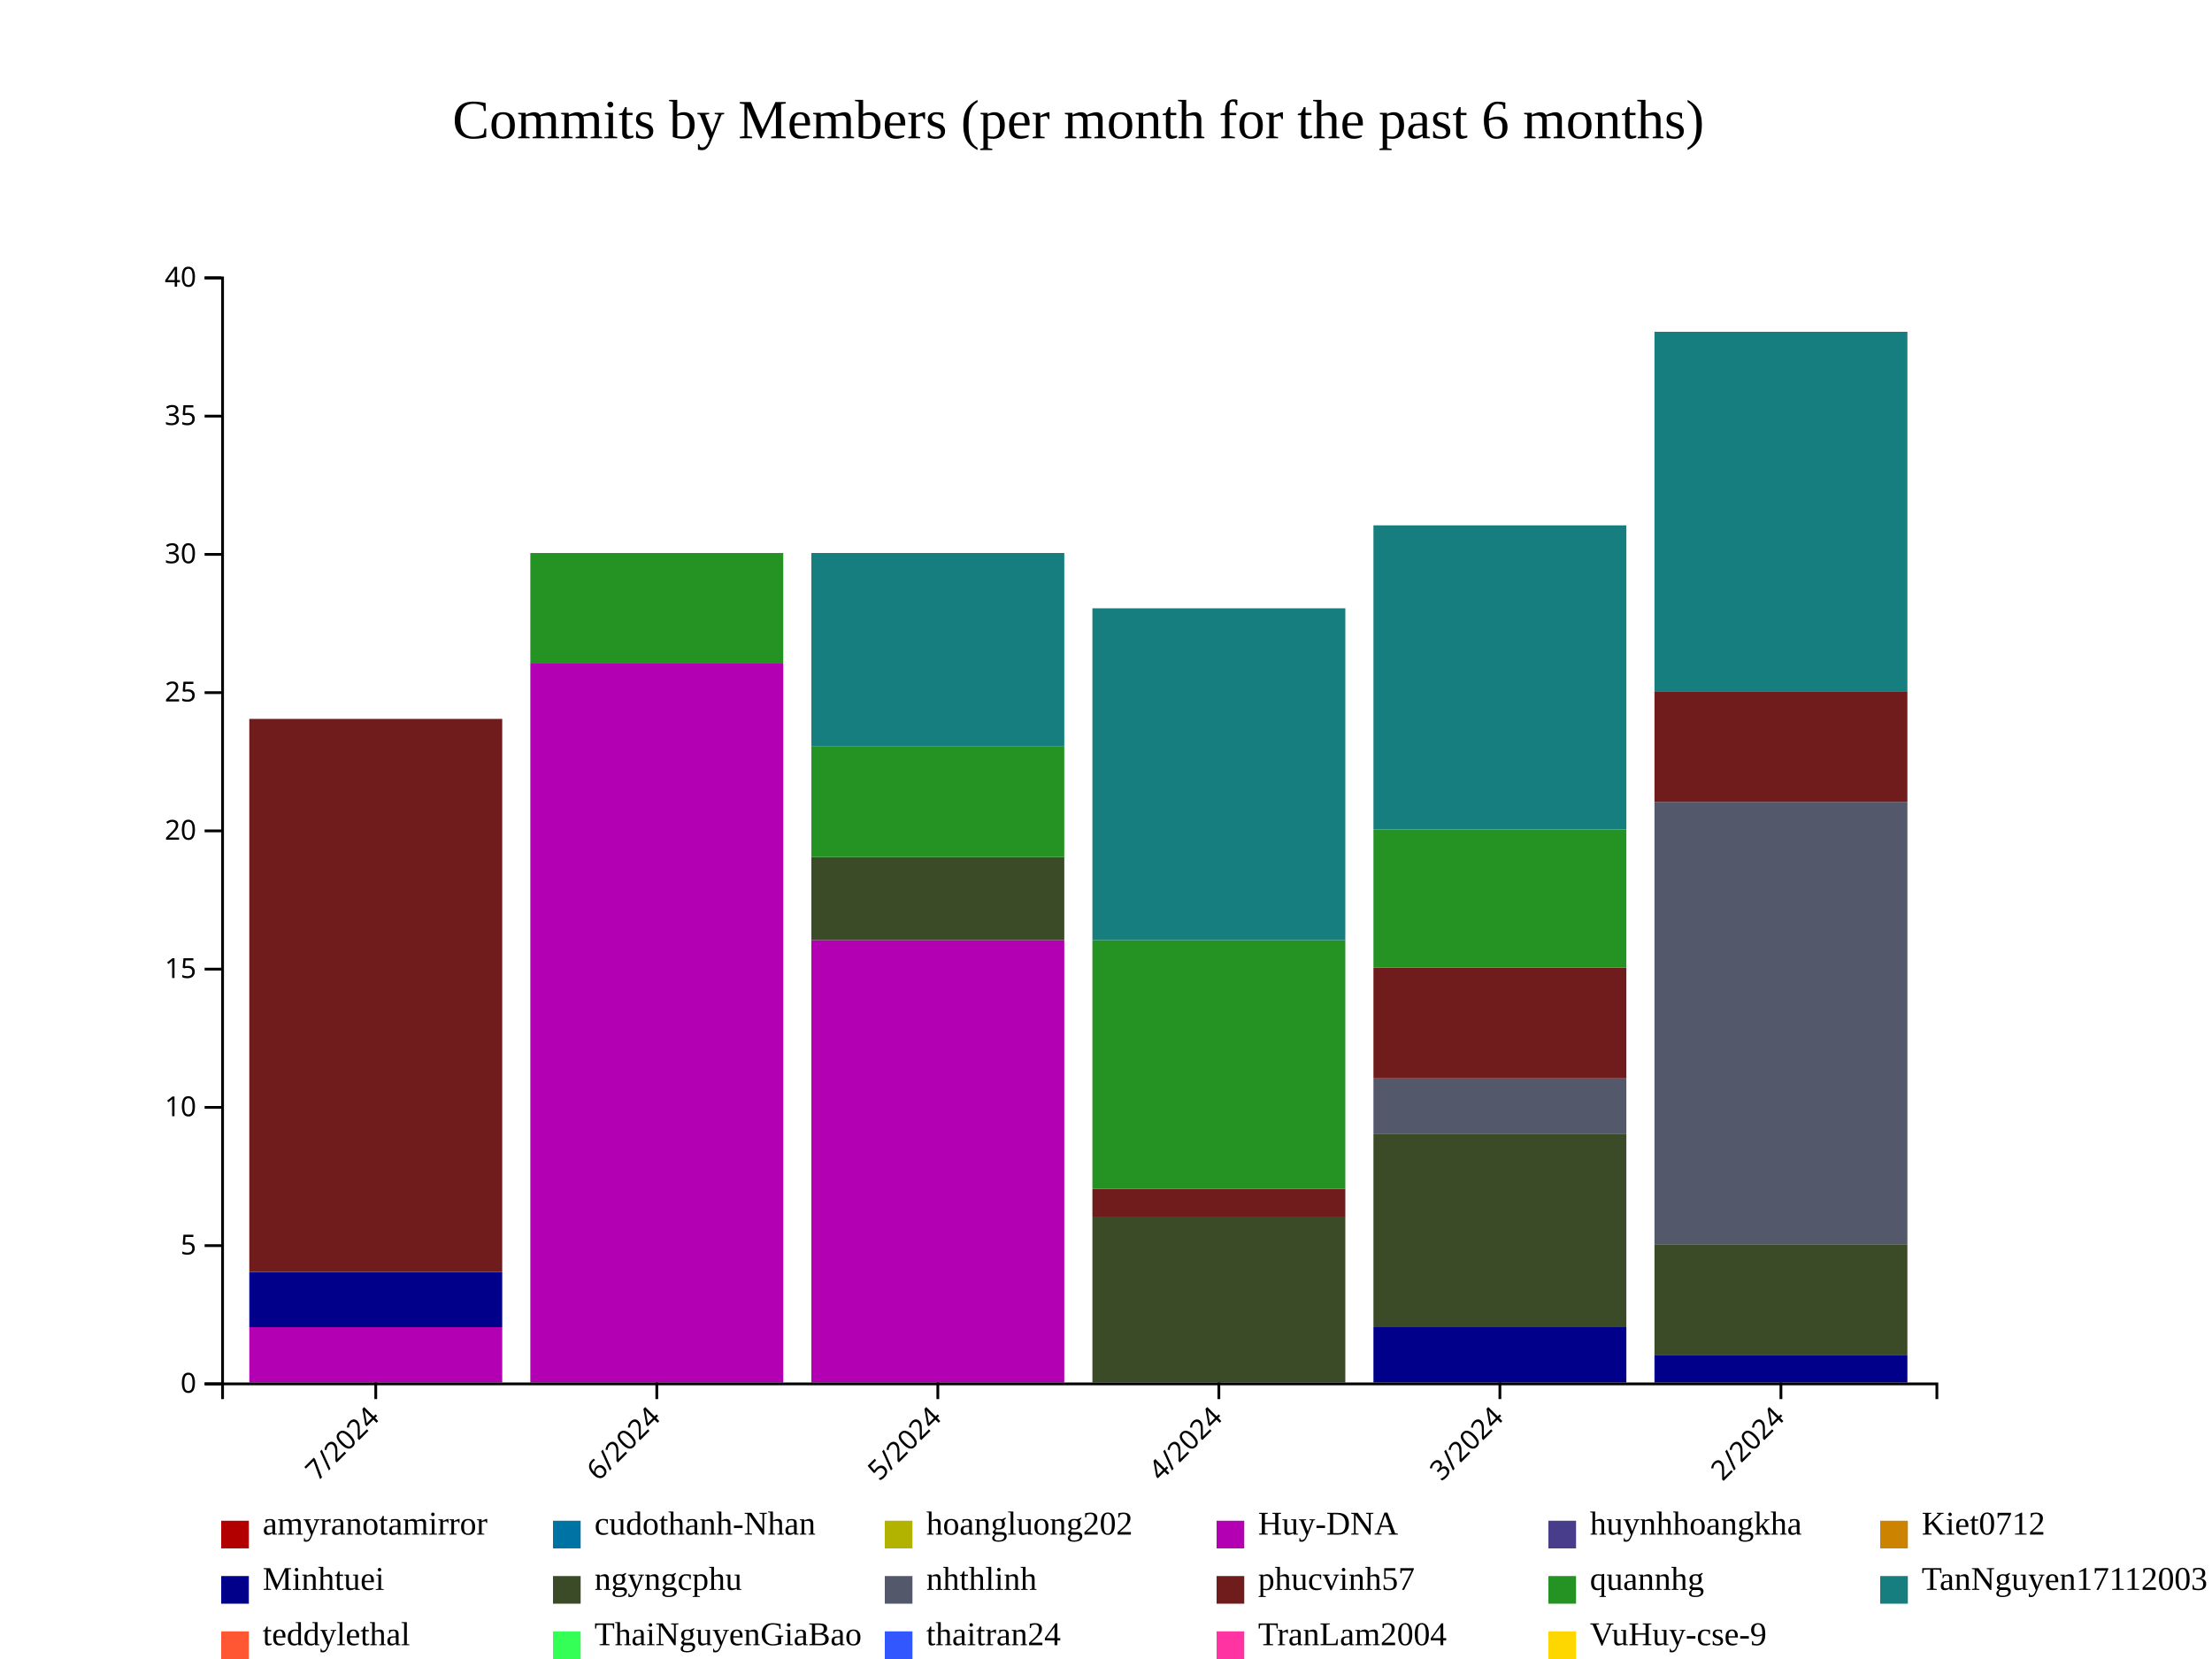
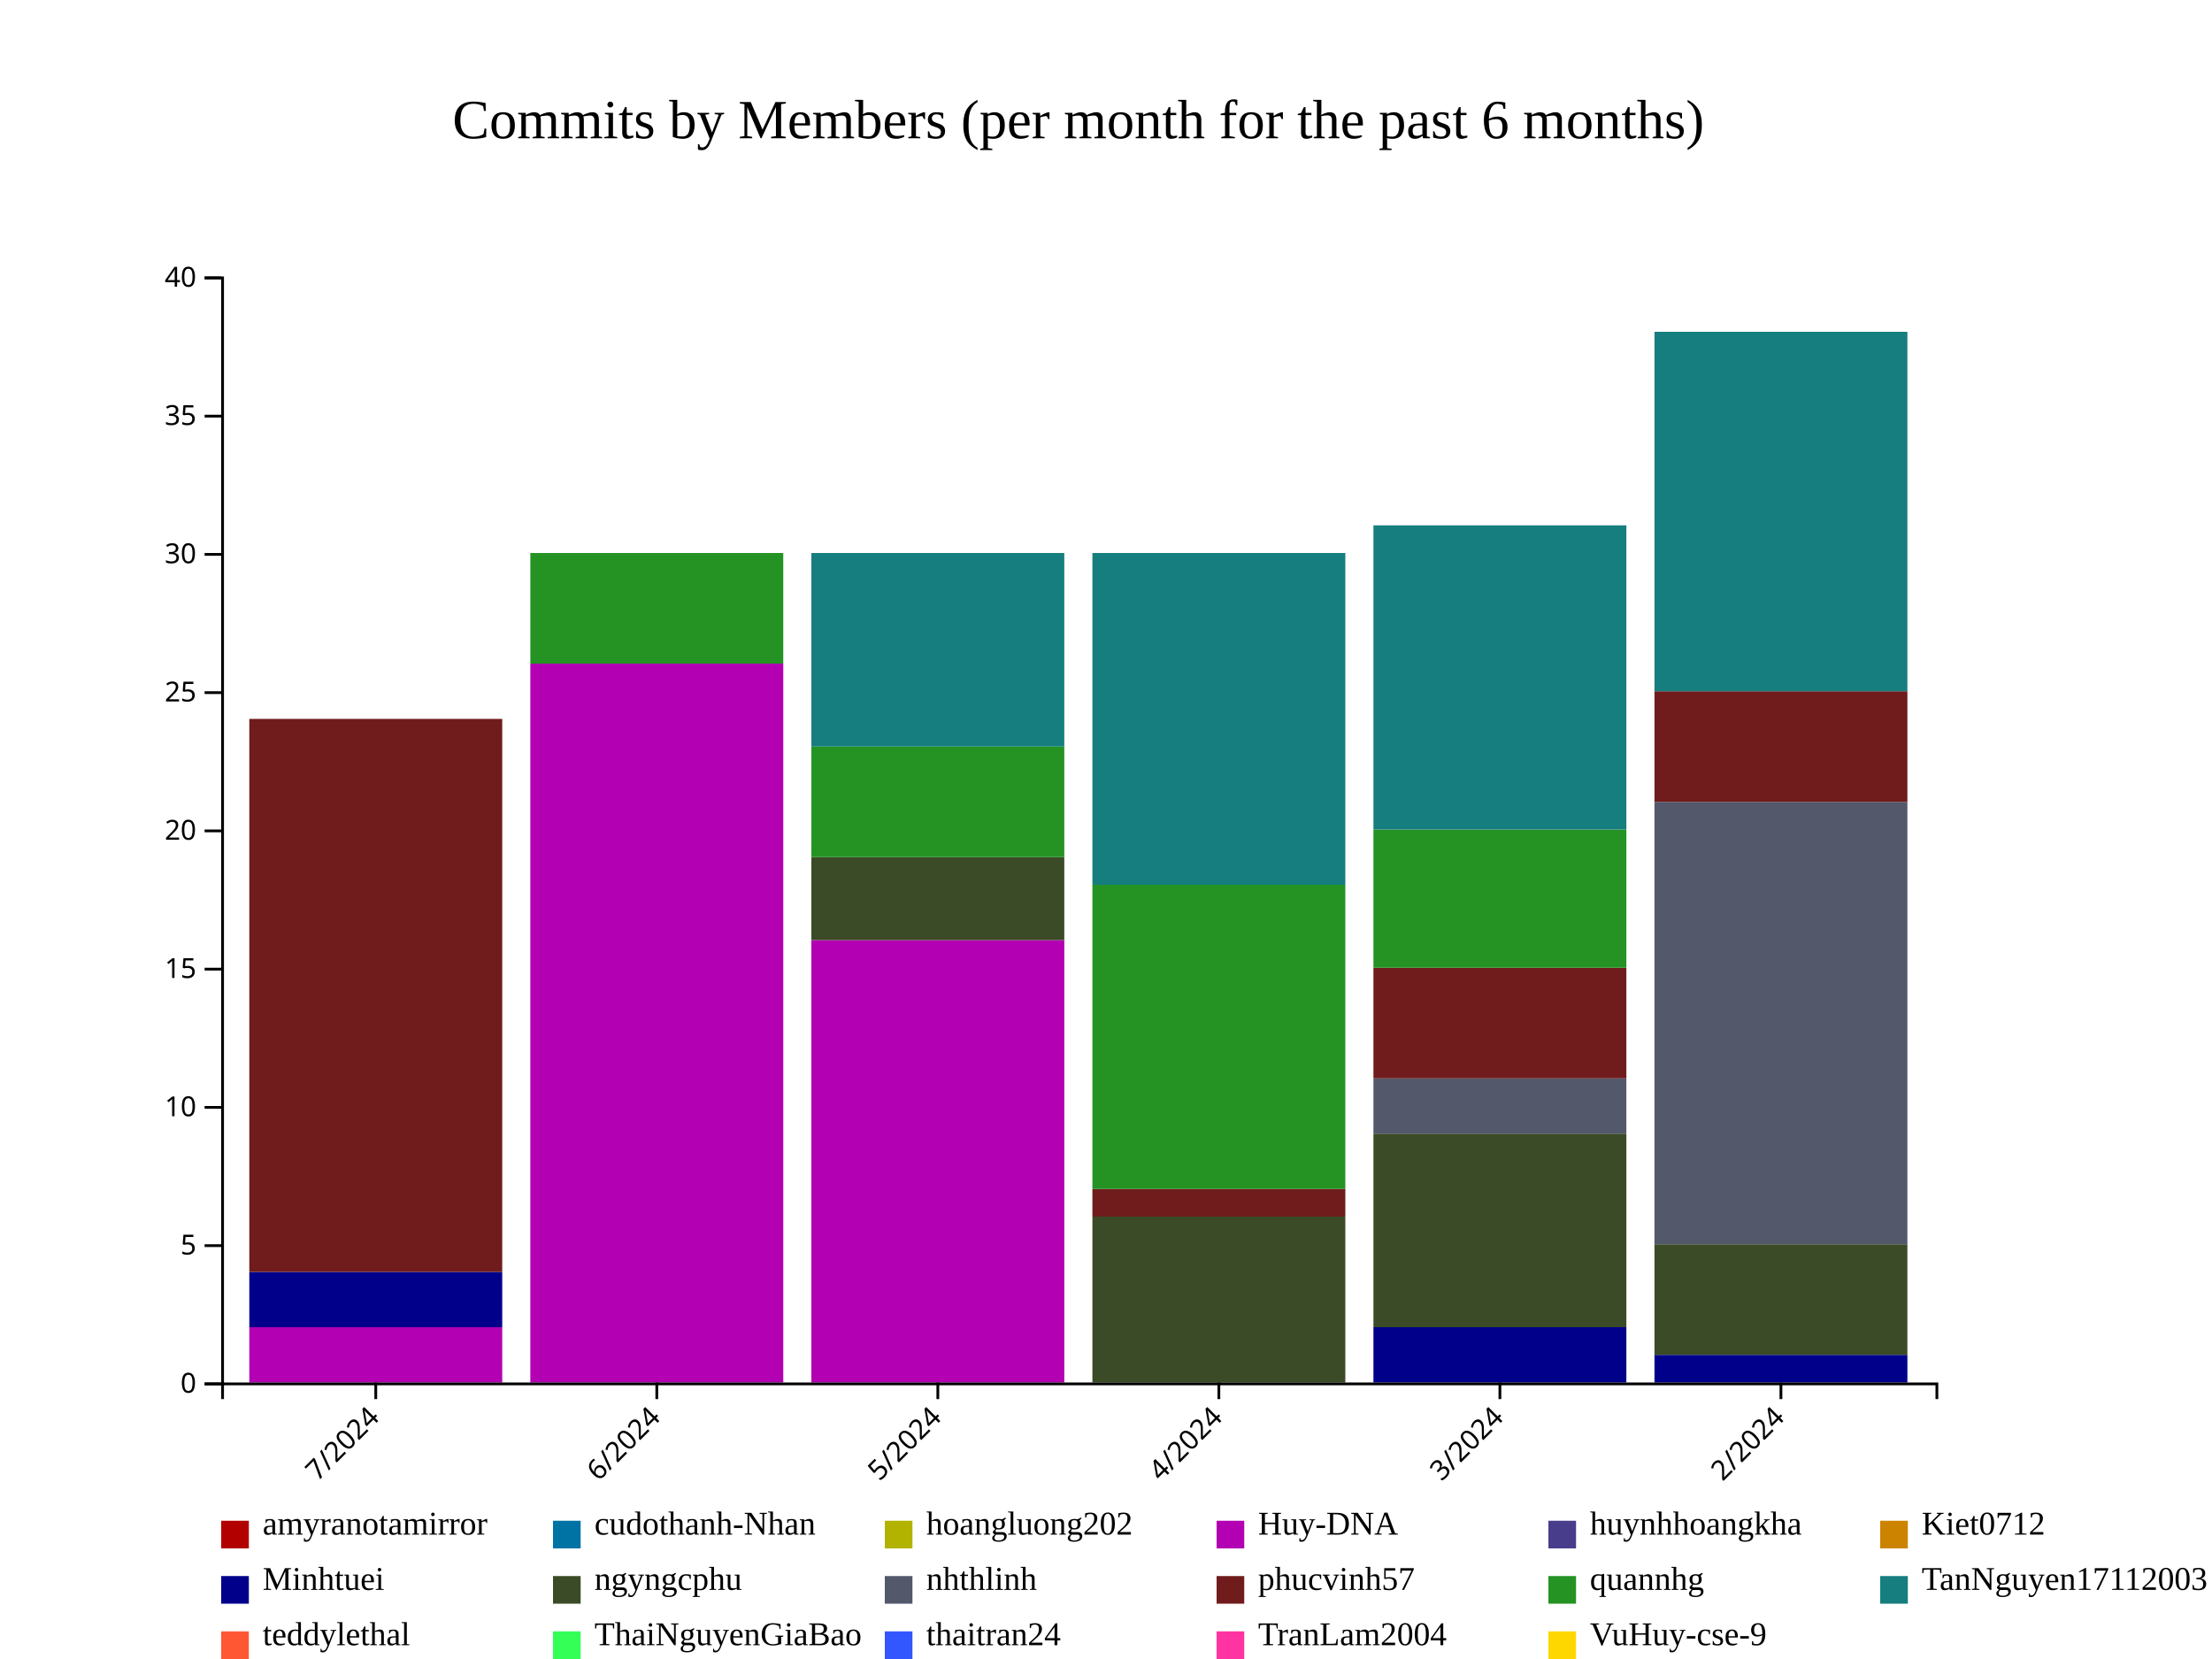
<svg xmlns="http://www.w3.org/2000/svg" style="background-color: rgb(240, 240, 240);" width="800" height="600">
  <g transform="translate(80,100)">
    <g fill="#B20000">
      <rect x="10.164" y="400" height="0" width="91.475" />
      <rect x="111.803" y="400" height="0" width="91.475" />
      <rect x="213.443" y="400" height="0" width="91.475" />
      <rect x="315.082" y="400" height="0" width="91.475" />
      <rect x="416.721" y="400" height="0" width="91.475" />
      <rect x="518.361" y="400" height="0" width="91.475" />
    </g>
    <g fill="#0073A5">
      <rect x="10.164" y="400" height="0" width="91.475" />
      <rect x="111.803" y="400" height="0" width="91.475" />
      <rect x="213.443" y="400" height="0" width="91.475" />
      <rect x="315.082" y="400" height="0" width="91.475" />
      <rect x="416.721" y="400" height="0" width="91.475" />
      <rect x="518.361" y="400" height="0" width="91.475" />
    </g>
    <g fill="#B2B200">
      <rect x="10.164" y="400" height="0" width="91.475" />
      <rect x="111.803" y="400" height="0" width="91.475" />
      <rect x="213.443" y="400" height="0" width="91.475" />
      <rect x="315.082" y="400" height="0" width="91.475" />
      <rect x="416.721" y="400" height="0" width="91.475" />
      <rect x="518.361" y="400" height="0" width="91.475" />
    </g>
    <g fill="#B200B2">
      <rect x="10.164" y="380" height="20" width="91.475" />
      <rect x="111.803" y="140" height="260" width="91.475" />
      <rect x="213.443" y="240" height="160" width="91.475" />
      <rect x="315.082" y="400" height="0" width="91.475" />
      <rect x="416.721" y="400" height="0" width="91.475" />
      <rect x="518.361" y="400" height="0" width="91.475" />
    </g>
    <g fill="#483D8B">
      <rect x="10.164" y="380" height="0" width="91.475" />
      <rect x="111.803" y="140" height="0" width="91.475" />
      <rect x="213.443" y="240" height="0" width="91.475" />
      <rect x="315.082" y="400" height="0" width="91.475" />
      <rect x="416.721" y="400" height="0" width="91.475" />
      <rect x="518.361" y="400" height="0" width="91.475" />
    </g>
    <g fill="#CC8400">
      <rect x="10.164" y="380" height="0" width="91.475" />
      <rect x="111.803" y="140" height="0" width="91.475" />
      <rect x="213.443" y="240" height="0" width="91.475" />
      <rect x="315.082" y="400" height="0" width="91.475" />
      <rect x="416.721" y="400" height="0" width="91.475" />
      <rect x="518.361" y="400" height="0" width="91.475" />
    </g>
    <g fill="#00008B">
      <rect x="10.164" y="360" height="20" width="91.475" />
      <rect x="111.803" y="140" height="0" width="91.475" />
      <rect x="213.443" y="240" height="0" width="91.475" />
      <rect x="315.082" y="400" height="0" width="91.475" />
      <rect x="416.721" y="380" height="20" width="91.475" />
      <rect x="518.361" y="390" height="10" width="91.475" />
    </g>
    <g fill="#3B4B27">
      <rect x="10.164" y="360" height="0" width="91.475" />
      <rect x="111.803" y="140" height="0" width="91.475" />
      <rect x="213.443" y="210" height="30" width="91.475" />
      <rect x="315.082" y="340" height="60" width="91.475" />
      <rect x="416.721" y="310" height="70" width="91.475" />
      <rect x="518.361" y="350" height="40" width="91.475" />
    </g>
    <g fill="#54586B">
      <rect x="10.164" y="360" height="0" width="91.475" />
      <rect x="111.803" y="140" height="0" width="91.475" />
      <rect x="213.443" y="210" height="0" width="91.475" />
      <rect x="315.082" y="340" height="0" width="91.475" />
      <rect x="416.721" y="290" height="20" width="91.475" />
      <rect x="518.361" y="190" height="160" width="91.475" />
    </g>
    <g fill="#701C1C">
      <rect x="10.164" y="160" height="200" width="91.475" />
      <rect x="111.803" y="140" height="0" width="91.475" />
      <rect x="213.443" y="210" height="0" width="91.475" />
      <rect x="315.082" y="330" height="10" width="91.475" />
      <rect x="416.721" y="250" height="40" width="91.475" />
      <rect x="518.361" y="150" height="40" width="91.475" />
    </g>
    <g fill="#249324">
      <rect x="10.164" y="160" height="0" width="91.475" />
      <rect x="111.803" y="100" height="40" width="91.475" />
      <rect x="213.443" y="170" height="40" width="91.475" />
-       <rect x="315.082" y="240" height="90" width="91.475" />
+       <rect x="315.082" y="220" height="110" width="91.475" />
      <rect x="416.721" y="200" height="50" width="91.475" />
      <rect x="518.361" y="150" height="0" width="91.475" />
    </g>
    <g fill="#167E7E">
      <rect x="10.164" y="160" height="0" width="91.475" />
      <rect x="111.803" y="100" height="0" width="91.475" />
      <rect x="213.443" y="100" height="70" width="91.475" />
-       <rect x="315.082" y="120" height="120" width="91.475" />
+       <rect x="315.082" y="100" height="120" width="91.475" />
      <rect x="416.721" y="90" height="110" width="91.475" />
      <rect x="518.361" y="20" height="130" width="91.475" />
    </g>
    <g fill="#FF5733">
      <rect x="10.164" y="160" height="0" width="91.475" />
      <rect x="111.803" y="100" height="0" width="91.475" />
      <rect x="213.443" y="100" height="0" width="91.475" />
-       <rect x="315.082" y="120" height="0" width="91.475" />
+       <rect x="315.082" y="100" height="0" width="91.475" />
      <rect x="416.721" y="90" height="0" width="91.475" />
      <rect x="518.361" y="20" height="0" width="91.475" />
    </g>
    <g fill="#33FF57">
      <rect x="10.164" y="160" height="0" width="91.475" />
      <rect x="111.803" y="100" height="0" width="91.475" />
      <rect x="213.443" y="100" height="0" width="91.475" />
-       <rect x="315.082" y="120" height="0" width="91.475" />
+       <rect x="315.082" y="100" height="0" width="91.475" />
      <rect x="416.721" y="90" height="0" width="91.475" />
      <rect x="518.361" y="20" height="0" width="91.475" />
    </g>
    <g fill="#3357FF">
      <rect x="10.164" y="160" height="0" width="91.475" />
      <rect x="111.803" y="100" height="0" width="91.475" />
      <rect x="213.443" y="100" height="0" width="91.475" />
-       <rect x="315.082" y="120" height="0" width="91.475" />
+       <rect x="315.082" y="100" height="0" width="91.475" />
      <rect x="416.721" y="90" height="0" width="91.475" />
      <rect x="518.361" y="20" height="0" width="91.475" />
    </g>
    <g fill="#FF33A1">
      <rect x="10.164" y="160" height="0" width="91.475" />
      <rect x="111.803" y="100" height="0" width="91.475" />
      <rect x="213.443" y="100" height="0" width="91.475" />
-       <rect x="315.082" y="120" height="0" width="91.475" />
+       <rect x="315.082" y="100" height="0" width="91.475" />
      <rect x="416.721" y="90" height="0" width="91.475" />
      <rect x="518.361" y="20" height="0" width="91.475" />
    </g>
    <g fill="#FFD700">
      <rect x="10.164" y="160" height="0" width="91.475" />
      <rect x="111.803" y="100" height="0" width="91.475" />
      <rect x="213.443" y="100" height="0" width="91.475" />
-       <rect x="315.082" y="120" height="0" width="91.475" />
+       <rect x="315.082" y="100" height="0" width="91.475" />
      <rect x="416.721" y="90" height="0" width="91.475" />
      <rect x="518.361" y="20" height="0" width="91.475" />
    </g>
    <g class="x-axis" transform="translate(0,400)" fill="none" font-size="10" font-family="sans-serif" text-anchor="middle">
      <path class="domain" stroke="currentColor" d="M0.5,6V0.5H620.5V6" />
      <g class="tick" opacity="1" transform="translate(55.90164,0)">
        <line stroke="currentColor" y2="6" />
        <text fill="currentColor" y="9" dy=".15em" style="text-anchor: end;" dx="-.8em" transform="rotate(-45)">7/2024</text>
      </g>
      <g class="tick" opacity="1" transform="translate(157.541,0)">
        <line stroke="currentColor" y2="6" />
        <text fill="currentColor" y="9" dy=".15em" style="text-anchor: end;" dx="-.8em" transform="rotate(-45)">6/2024</text>
      </g>
      <g class="tick" opacity="1" transform="translate(259.1803,0)">
        <line stroke="currentColor" y2="6" />
        <text fill="currentColor" y="9" dy=".15em" style="text-anchor: end;" dx="-.8em" transform="rotate(-45)">5/2024</text>
      </g>
      <g class="tick" opacity="1" transform="translate(360.8197,0)">
        <line stroke="currentColor" y2="6" />
        <text fill="currentColor" y="9" dy=".15em" style="text-anchor: end;" dx="-.8em" transform="rotate(-45)">4/2024</text>
      </g>
      <g class="tick" opacity="1" transform="translate(462.459,0)">
        <line stroke="currentColor" y2="6" />
        <text fill="currentColor" y="9" dy=".15em" style="text-anchor: end;" dx="-.8em" transform="rotate(-45)">3/2024</text>
      </g>
      <g class="tick" opacity="1" transform="translate(564.0984,0)">
        <line stroke="currentColor" y2="6" />
        <text fill="currentColor" y="9" dy=".15em" style="text-anchor: end;" dx="-.8em" transform="rotate(-45)">2/2024</text>
      </g>
    </g>
    <g class="y-axis" fill="none" font-size="10" font-family="sans-serif" text-anchor="end">
      <path class="domain" stroke="currentColor" d="M-6,400.5H0.5V0.5H-6" />
      <g class="tick" opacity="1" transform="translate(0,400.5)">
        <line stroke="currentColor" x2="-6" />
        <text fill="currentColor" x="-9" dy="0.32em">0</text>
      </g>
      <g class="tick" opacity="1" transform="translate(0,350.5)">
        <line stroke="currentColor" x2="-6" />
        <text fill="currentColor" x="-9" dy="0.32em">5</text>
      </g>
      <g class="tick" opacity="1" transform="translate(0,300.5)">
        <line stroke="currentColor" x2="-6" />
        <text fill="currentColor" x="-9" dy="0.32em">10</text>
      </g>
      <g class="tick" opacity="1" transform="translate(0,250.5)">
        <line stroke="currentColor" x2="-6" />
        <text fill="currentColor" x="-9" dy="0.32em">15</text>
      </g>
      <g class="tick" opacity="1" transform="translate(0,200.5)">
        <line stroke="currentColor" x2="-6" />
        <text fill="currentColor" x="-9" dy="0.32em">20</text>
      </g>
      <g class="tick" opacity="1" transform="translate(0,150.5)">
        <line stroke="currentColor" x2="-6" />
        <text fill="currentColor" x="-9" dy="0.32em">25</text>
      </g>
      <g class="tick" opacity="1" transform="translate(0,100.5)">
        <line stroke="currentColor" x2="-6" />
        <text fill="currentColor" x="-9" dy="0.32em">30</text>
      </g>
      <g class="tick" opacity="1" transform="translate(0,50.5)">
        <line stroke="currentColor" x2="-6" />
        <text fill="currentColor" x="-9" dy="0.32em">35</text>
      </g>
      <g class="tick" opacity="1" transform="translate(0,0.5)">
        <line stroke="currentColor" x2="-6" />
        <text fill="currentColor" x="-9" dy="0.32em">40</text>
      </g>
    </g>
    <text x="310" y="-50" text-anchor="middle" style="font-size: 20px; fill: black;">Commits by Members (per month for the past 6 months)</text>
    <g class="legend" transform="translate(0, 450)">
      <g class="legend-item" transform="translate(0,0)">
        <rect x="0" y="0" width="10" height="10" fill="#B20000" />
        <text x="15" y="5" style="font-size: 12px;" alignment-baseline="middle">amyranotamirror</text>
      </g>
      <g class="legend-item" transform="translate(120,0)">
        <rect x="0" y="0" width="10" height="10" fill="#0073A5" />
        <text x="15" y="5" style="font-size: 12px;" alignment-baseline="middle">cudothanh-Nhan</text>
      </g>
      <g class="legend-item" transform="translate(240,0)">
        <rect x="0" y="0" width="10" height="10" fill="#B2B200" />
        <text x="15" y="5" style="font-size: 12px;" alignment-baseline="middle">hoangluong202</text>
      </g>
      <g class="legend-item" transform="translate(360,0)">
        <rect x="0" y="0" width="10" height="10" fill="#B200B2" />
        <text x="15" y="5" style="font-size: 12px;" alignment-baseline="middle">Huy-DNA</text>
      </g>
      <g class="legend-item" transform="translate(480,0)">
        <rect x="0" y="0" width="10" height="10" fill="#483D8B" />
        <text x="15" y="5" style="font-size: 12px;" alignment-baseline="middle">huynhhoangkha</text>
      </g>
      <g class="legend-item" transform="translate(600,0)">
        <rect x="0" y="0" width="10" height="10" fill="#CC8400" />
        <text x="15" y="5" style="font-size: 12px;" alignment-baseline="middle">Kiet0712</text>
      </g>
      <g class="legend-item" transform="translate(0,20)">
        <rect x="0" y="0" width="10" height="10" fill="#00008B" />
        <text x="15" y="5" style="font-size: 12px;" alignment-baseline="middle">Minhtuei</text>
      </g>
      <g class="legend-item" transform="translate(120,20)">
        <rect x="0" y="0" width="10" height="10" fill="#3B4B27" />
        <text x="15" y="5" style="font-size: 12px;" alignment-baseline="middle">ngyngcphu</text>
      </g>
      <g class="legend-item" transform="translate(240,20)">
        <rect x="0" y="0" width="10" height="10" fill="#54586B" />
        <text x="15" y="5" style="font-size: 12px;" alignment-baseline="middle">nhthlinh</text>
      </g>
      <g class="legend-item" transform="translate(360,20)">
        <rect x="0" y="0" width="10" height="10" fill="#701C1C" />
        <text x="15" y="5" style="font-size: 12px;" alignment-baseline="middle">phucvinh57</text>
      </g>
      <g class="legend-item" transform="translate(480,20)">
        <rect x="0" y="0" width="10" height="10" fill="#249324" />
        <text x="15" y="5" style="font-size: 12px;" alignment-baseline="middle">quannhg</text>
      </g>
      <g class="legend-item" transform="translate(600,20)">
        <rect x="0" y="0" width="10" height="10" fill="#167E7E" />
        <text x="15" y="5" style="font-size: 12px;" alignment-baseline="middle">TanNguyen17112003</text>
      </g>
      <g class="legend-item" transform="translate(0,40)">
        <rect x="0" y="0" width="10" height="10" fill="#FF5733" />
        <text x="15" y="5" style="font-size: 12px;" alignment-baseline="middle">teddylethal</text>
      </g>
      <g class="legend-item" transform="translate(120,40)">
        <rect x="0" y="0" width="10" height="10" fill="#33FF57" />
        <text x="15" y="5" style="font-size: 12px;" alignment-baseline="middle">ThaiNguyenGiaBao</text>
      </g>
      <g class="legend-item" transform="translate(240,40)">
        <rect x="0" y="0" width="10" height="10" fill="#3357FF" />
        <text x="15" y="5" style="font-size: 12px;" alignment-baseline="middle">thaitran24</text>
      </g>
      <g class="legend-item" transform="translate(360,40)">
        <rect x="0" y="0" width="10" height="10" fill="#FF33A1" />
        <text x="15" y="5" style="font-size: 12px;" alignment-baseline="middle">TranLam2004</text>
      </g>
      <g class="legend-item" transform="translate(480,40)">
        <rect x="0" y="0" width="10" height="10" fill="#FFD700" />
        <text x="15" y="5" style="font-size: 12px;" alignment-baseline="middle">VuHuy-cse-9</text>
      </g>
    </g>
  </g>
</svg>
